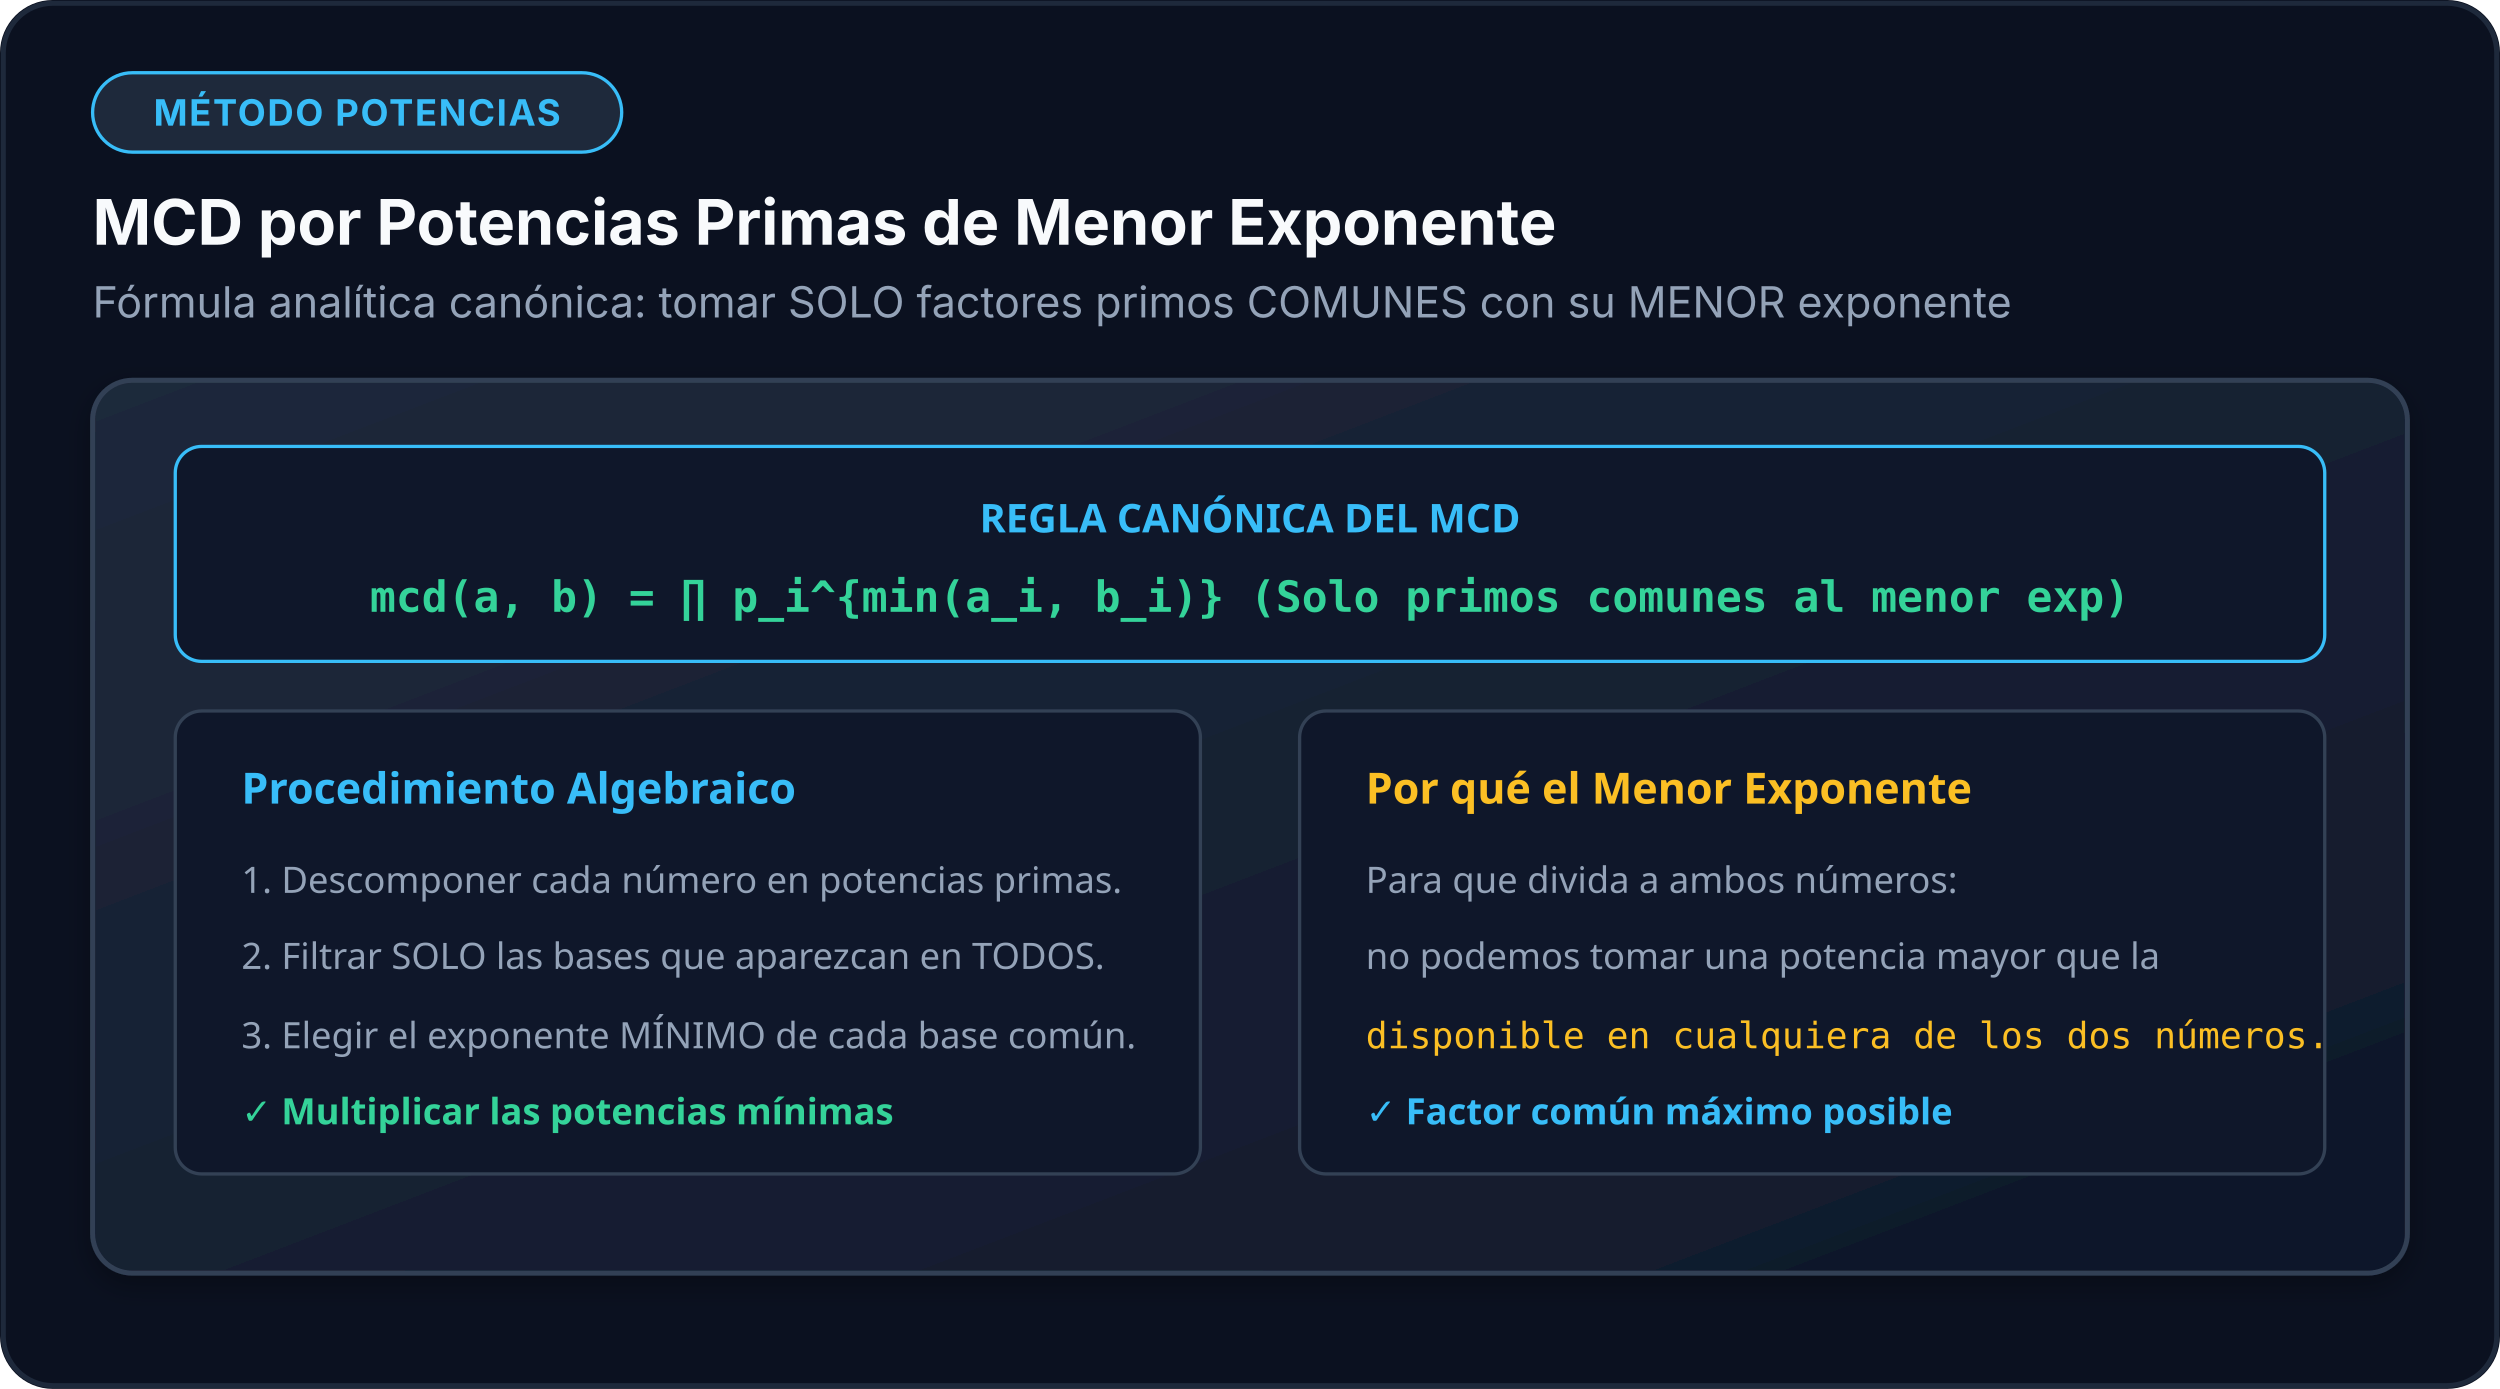
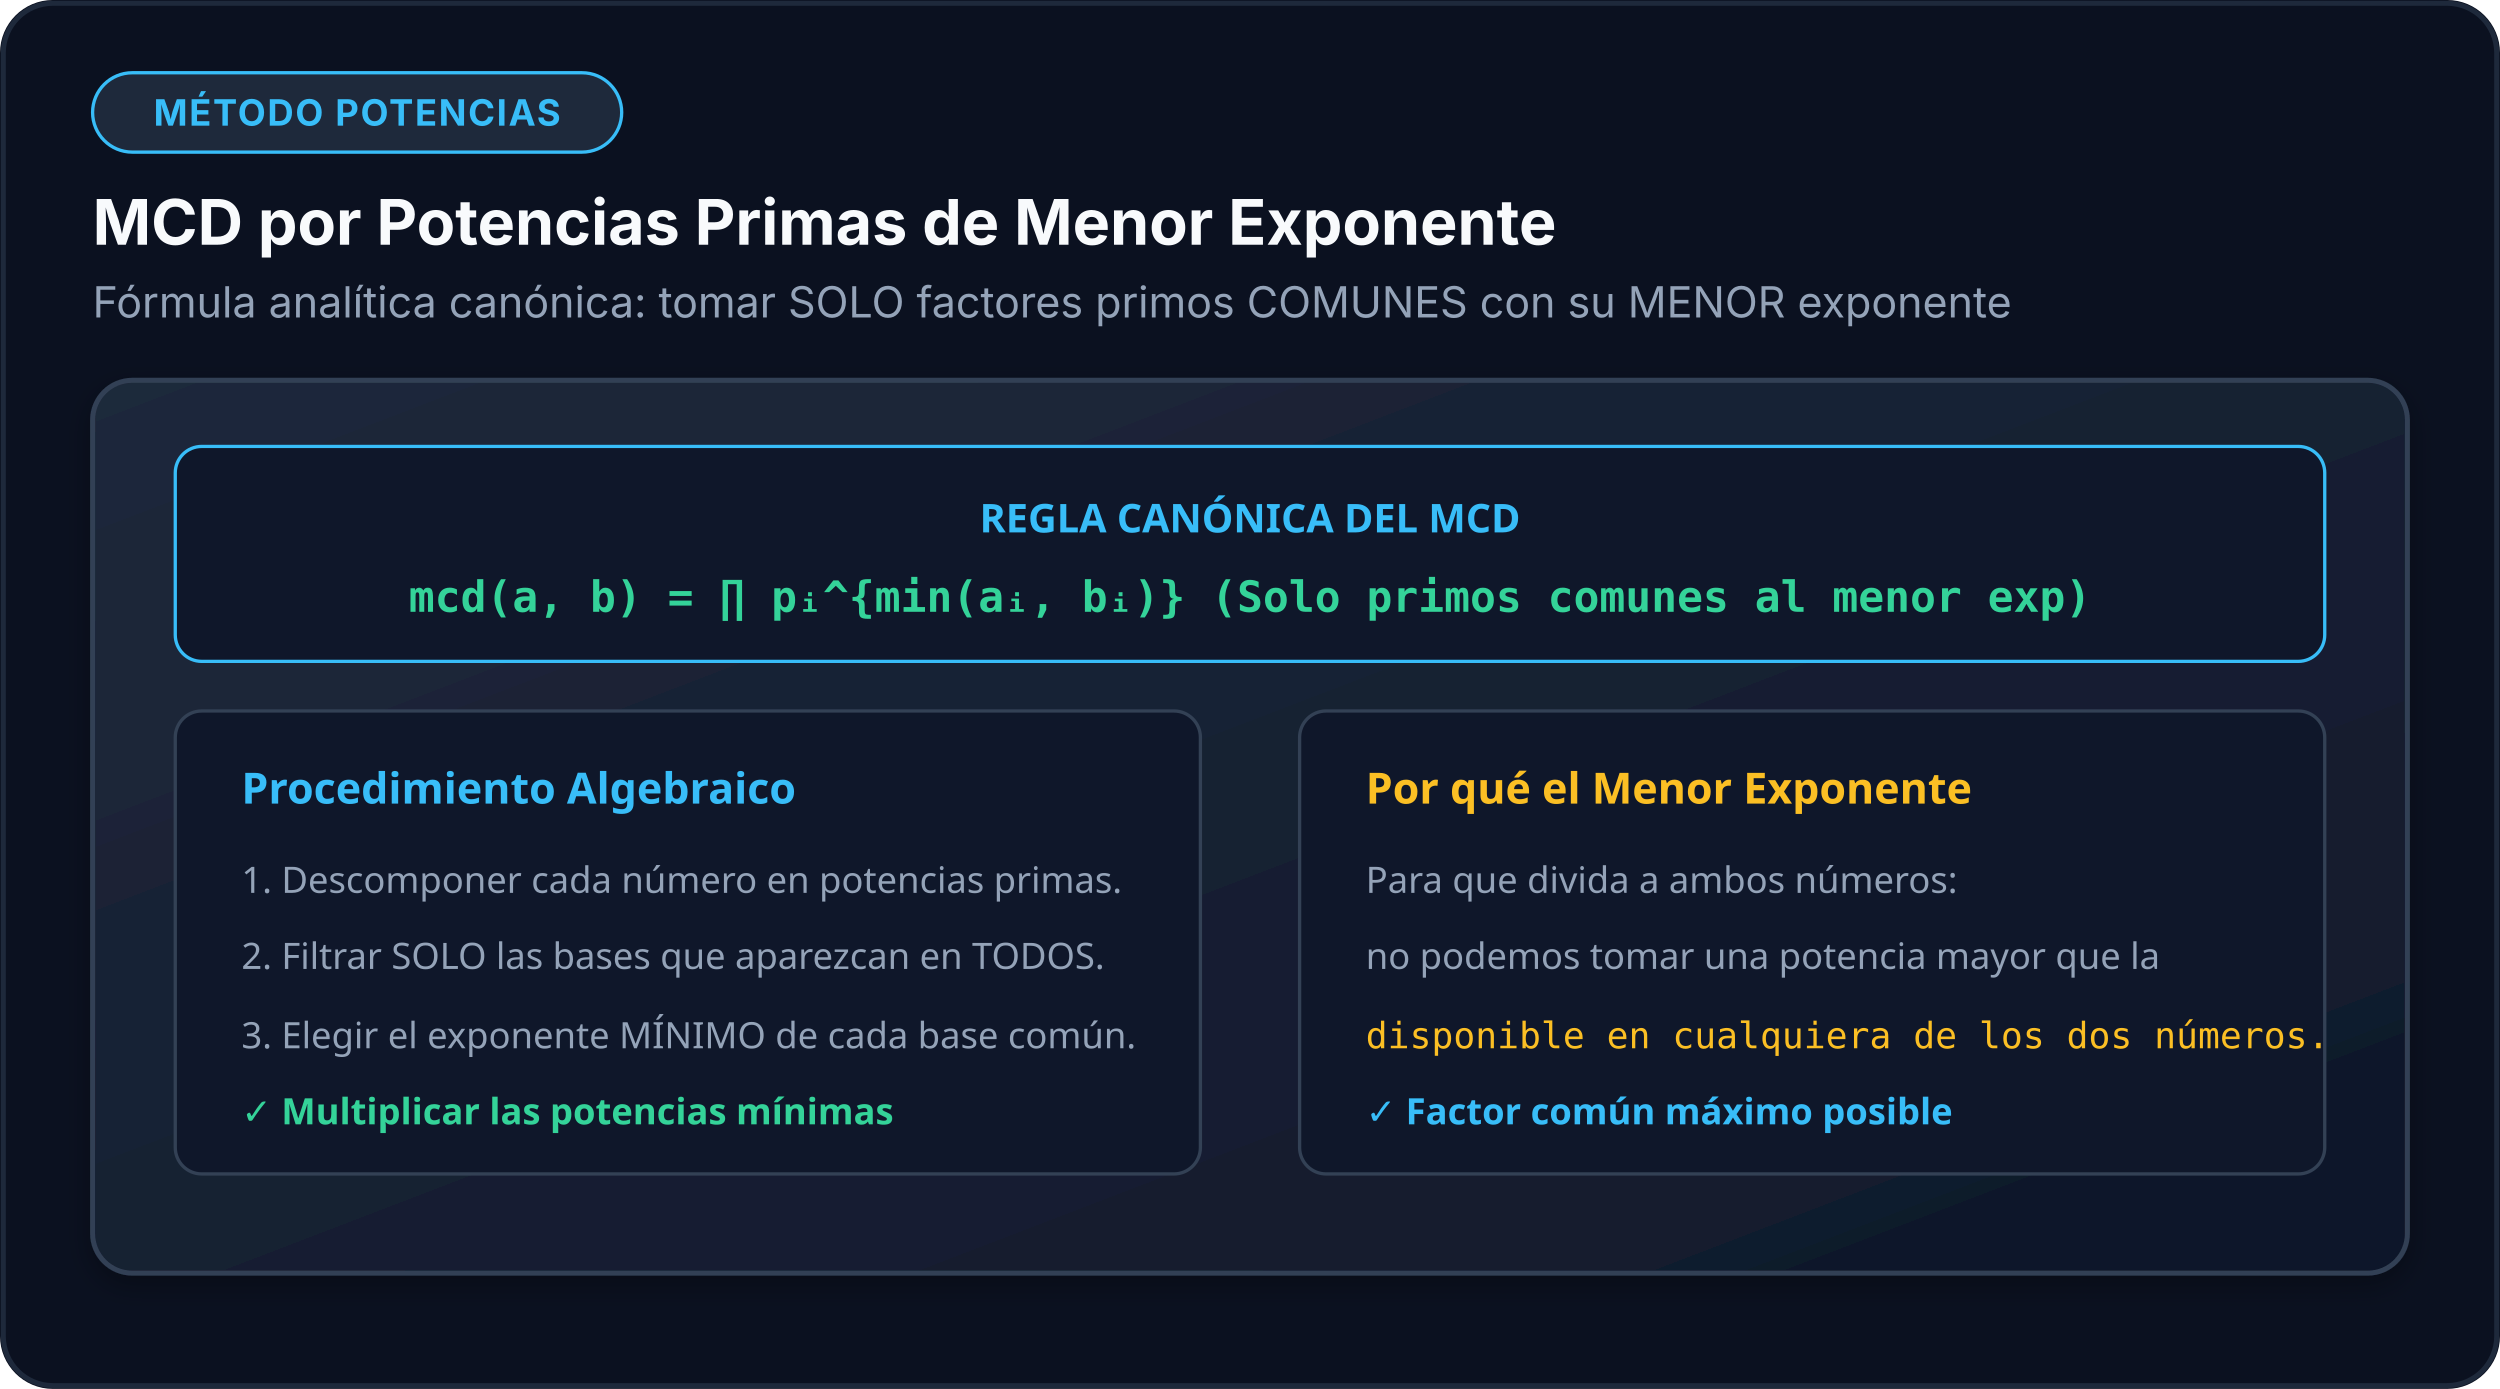
<svg xmlns="http://www.w3.org/2000/svg" viewBox="0 0 756 420" width="100%" height="100%">
  <defs>
    <linearGradient id="cardGrad" x1="0%" y1="0%" x2="100%" y2="100%">
      <stop offset="0%" stop-color="#1e293b" />
      <stop offset="100%" stop-color="#0f172a" />
    </linearGradient>
    <filter id="shadow" x="-4%" y="-4%" width="108%" height="112%">
      <feDropShadow dx="0" dy="3" stdDeviation="4" flood-color="#000000" flood-opacity="0.3" />
    </filter>
  </defs>
  <rect width="756" height="420" rx="16" fill="#0b1120" />
  <rect x="1" y="1" width="754" height="418" rx="15" fill="none" stroke="#1e293b" stroke-width="1.5" />
  <g transform="translate(28, 22)">
    <rect x="0" y="0" width="160" height="24" rx="12" fill="#1e293b" stroke="#38bdf8" stroke-width="1" />
    <text x="80" y="16" fill="#38bdf8" font-family="system-ui, -apple-system, sans-serif" font-size="11" font-weight="700" text-anchor="middle" letter-spacing="0.5">MÉTODO POTENCIAS</text>
    <text x="0" y="52" fill="#f8fafc" font-family="system-ui, -apple-system, sans-serif" font-size="19" font-weight="700">MCD por Potencias Primas de Menor Exponente</text>
    <text x="0" y="74" fill="#94a3b8" font-family="system-ui, -apple-system, sans-serif" font-size="13">Fórmula analítica canónica: tomar SOLO factores primos COMUNES con su MENOR exponente</text>
  </g>
  <g transform="translate(28, 115)">
    <rect width="700" height="270" rx="12" fill="url(#cardGrad)" stroke="#334155" stroke-width="1.5" filter="url(#shadow)" />
    <g transform="translate(25, 20)">
      <rect width="650" height="65" rx="8" fill="#0f172a" stroke="#38bdf8" />
      <text x="325" y="26" fill="#38bdf8" font-family="system-ui, sans-serif" font-size="12" font-weight="700" text-anchor="middle">REGLA CANÓNICA DEL MCD</text>
-       <text x="325" y="50" fill="#34d399" font-family="monospace" font-size="13" font-weight="700" text-anchor="middle">mcd(a, b) = ∏ p_i^{min(a_i, b_i)}  (Solo primos comunes al menor exp)</text>
+       <text x="325" y="50" fill="#34d399" font-family="monospace" font-size="13" font-weight="700" text-anchor="middle">mcd(a, b) = ∏ pᵢ^{min(aᵢ, bᵢ)}  (Solo primos comunes al menor exp)</text>
    </g>
    <g transform="translate(25, 100)">
      <rect width="310" height="140" rx="8" fill="#0f172a" stroke="#334155" />
      <text x="20" y="28" fill="#38bdf8" font-family="system-ui, sans-serif" font-size="13" font-weight="700">Procedimiento Algebraico</text>
      <text x="20" y="55" fill="#94a3b8" font-family="system-ui, sans-serif" font-size="11">1. Descomponer cada número en potencias primas.</text>
      <text x="20" y="78" fill="#94a3b8" font-family="system-ui, sans-serif" font-size="11">2. Filtrar SOLO las bases que aparezcan en TODOS.</text>
      <text x="20" y="102" fill="#94a3b8" font-family="system-ui, sans-serif" font-size="11">3. Elegir el exponente MÍNIMO de cada base común.</text>
      <text x="20" y="125" fill="#34d399" font-family="system-ui, sans-serif" font-size="11" font-weight="600">✓ Multiplicar las potencias mínimas</text>
    </g>
    <g transform="translate(365, 100)">
      <rect width="310" height="140" rx="8" fill="#0f172a" stroke="#334155" />
      <text x="20" y="28" fill="#fbbf24" font-family="system-ui, sans-serif" font-size="13" font-weight="700">Por qué el Menor Exponente</text>
      <text x="20" y="55" fill="#94a3b8" font-family="system-ui, sans-serif" font-size="11">Para que divida a ambos números:</text>
      <text x="20" y="78" fill="#94a3b8" font-family="system-ui, sans-serif" font-size="11">no podemos tomar una potencia mayor que la</text>
      <text x="20" y="102" fill="#fbbf24" font-family="monospace" font-size="11">disponible en cualquiera de los dos números.</text>
      <text x="20" y="125" fill="#38bdf8" font-family="system-ui, sans-serif" font-size="11" font-weight="600">✓ Factor común máximo posible</text>
    </g>
  </g>
</svg>
